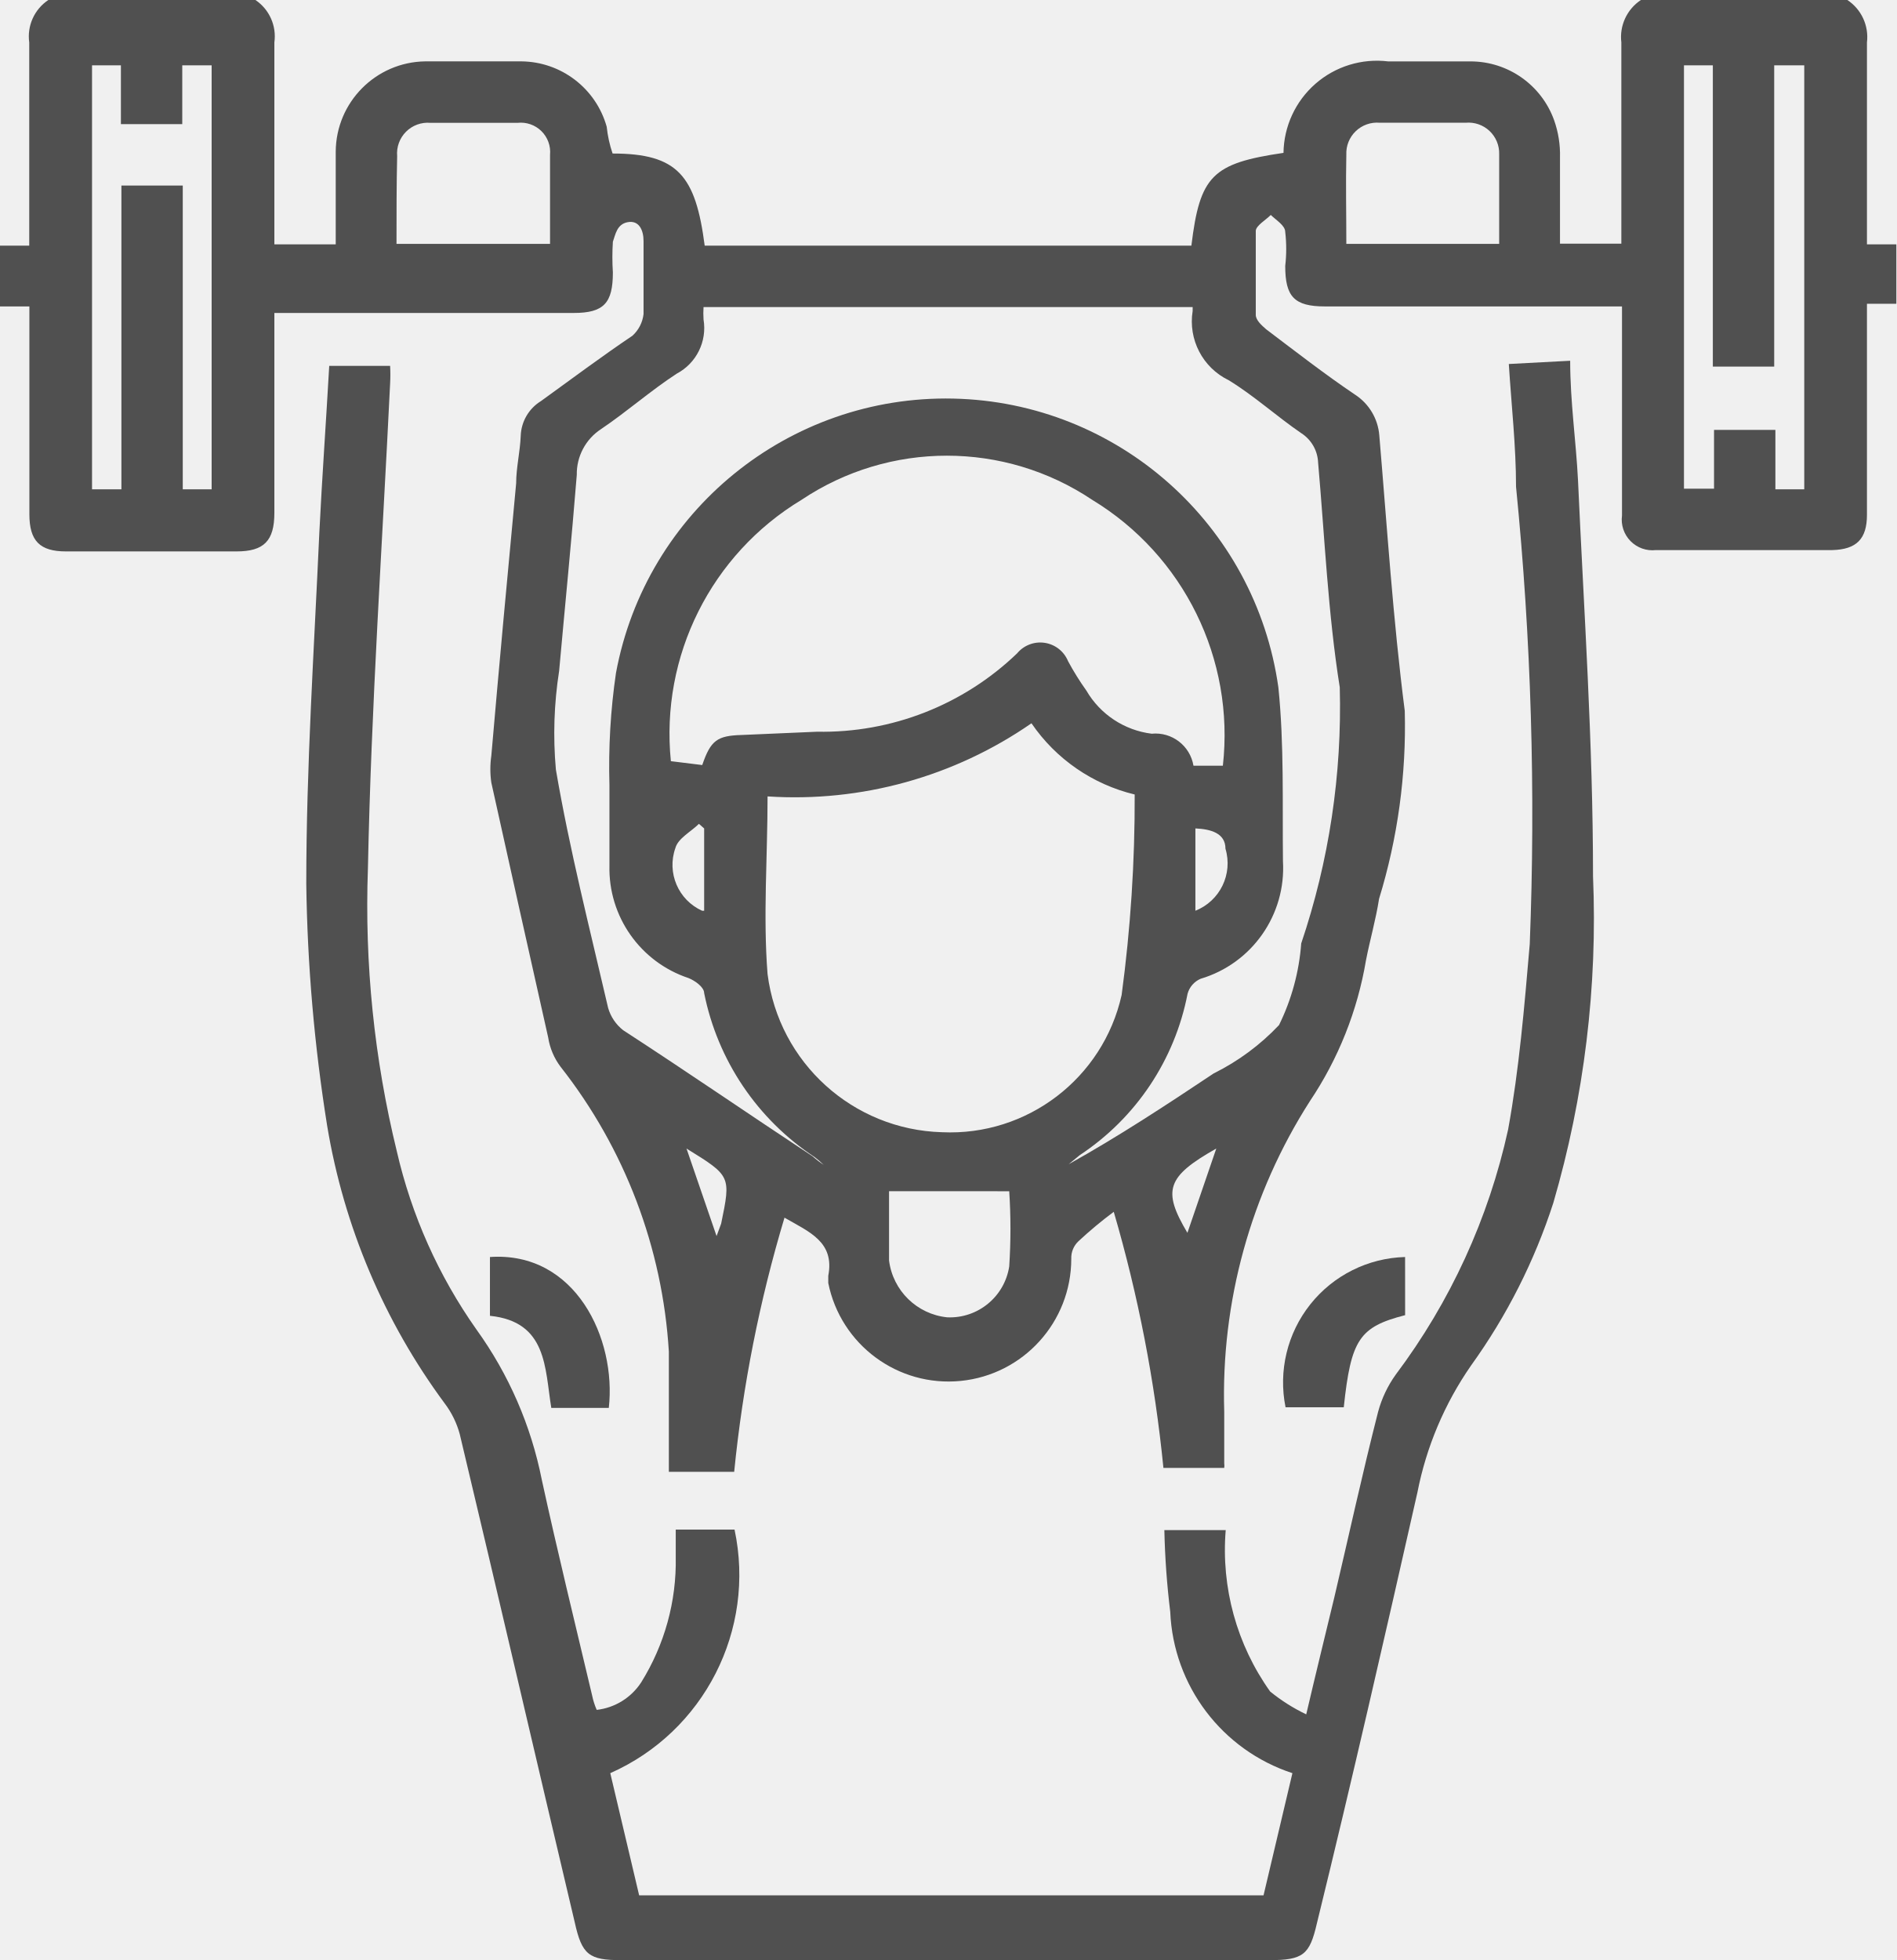
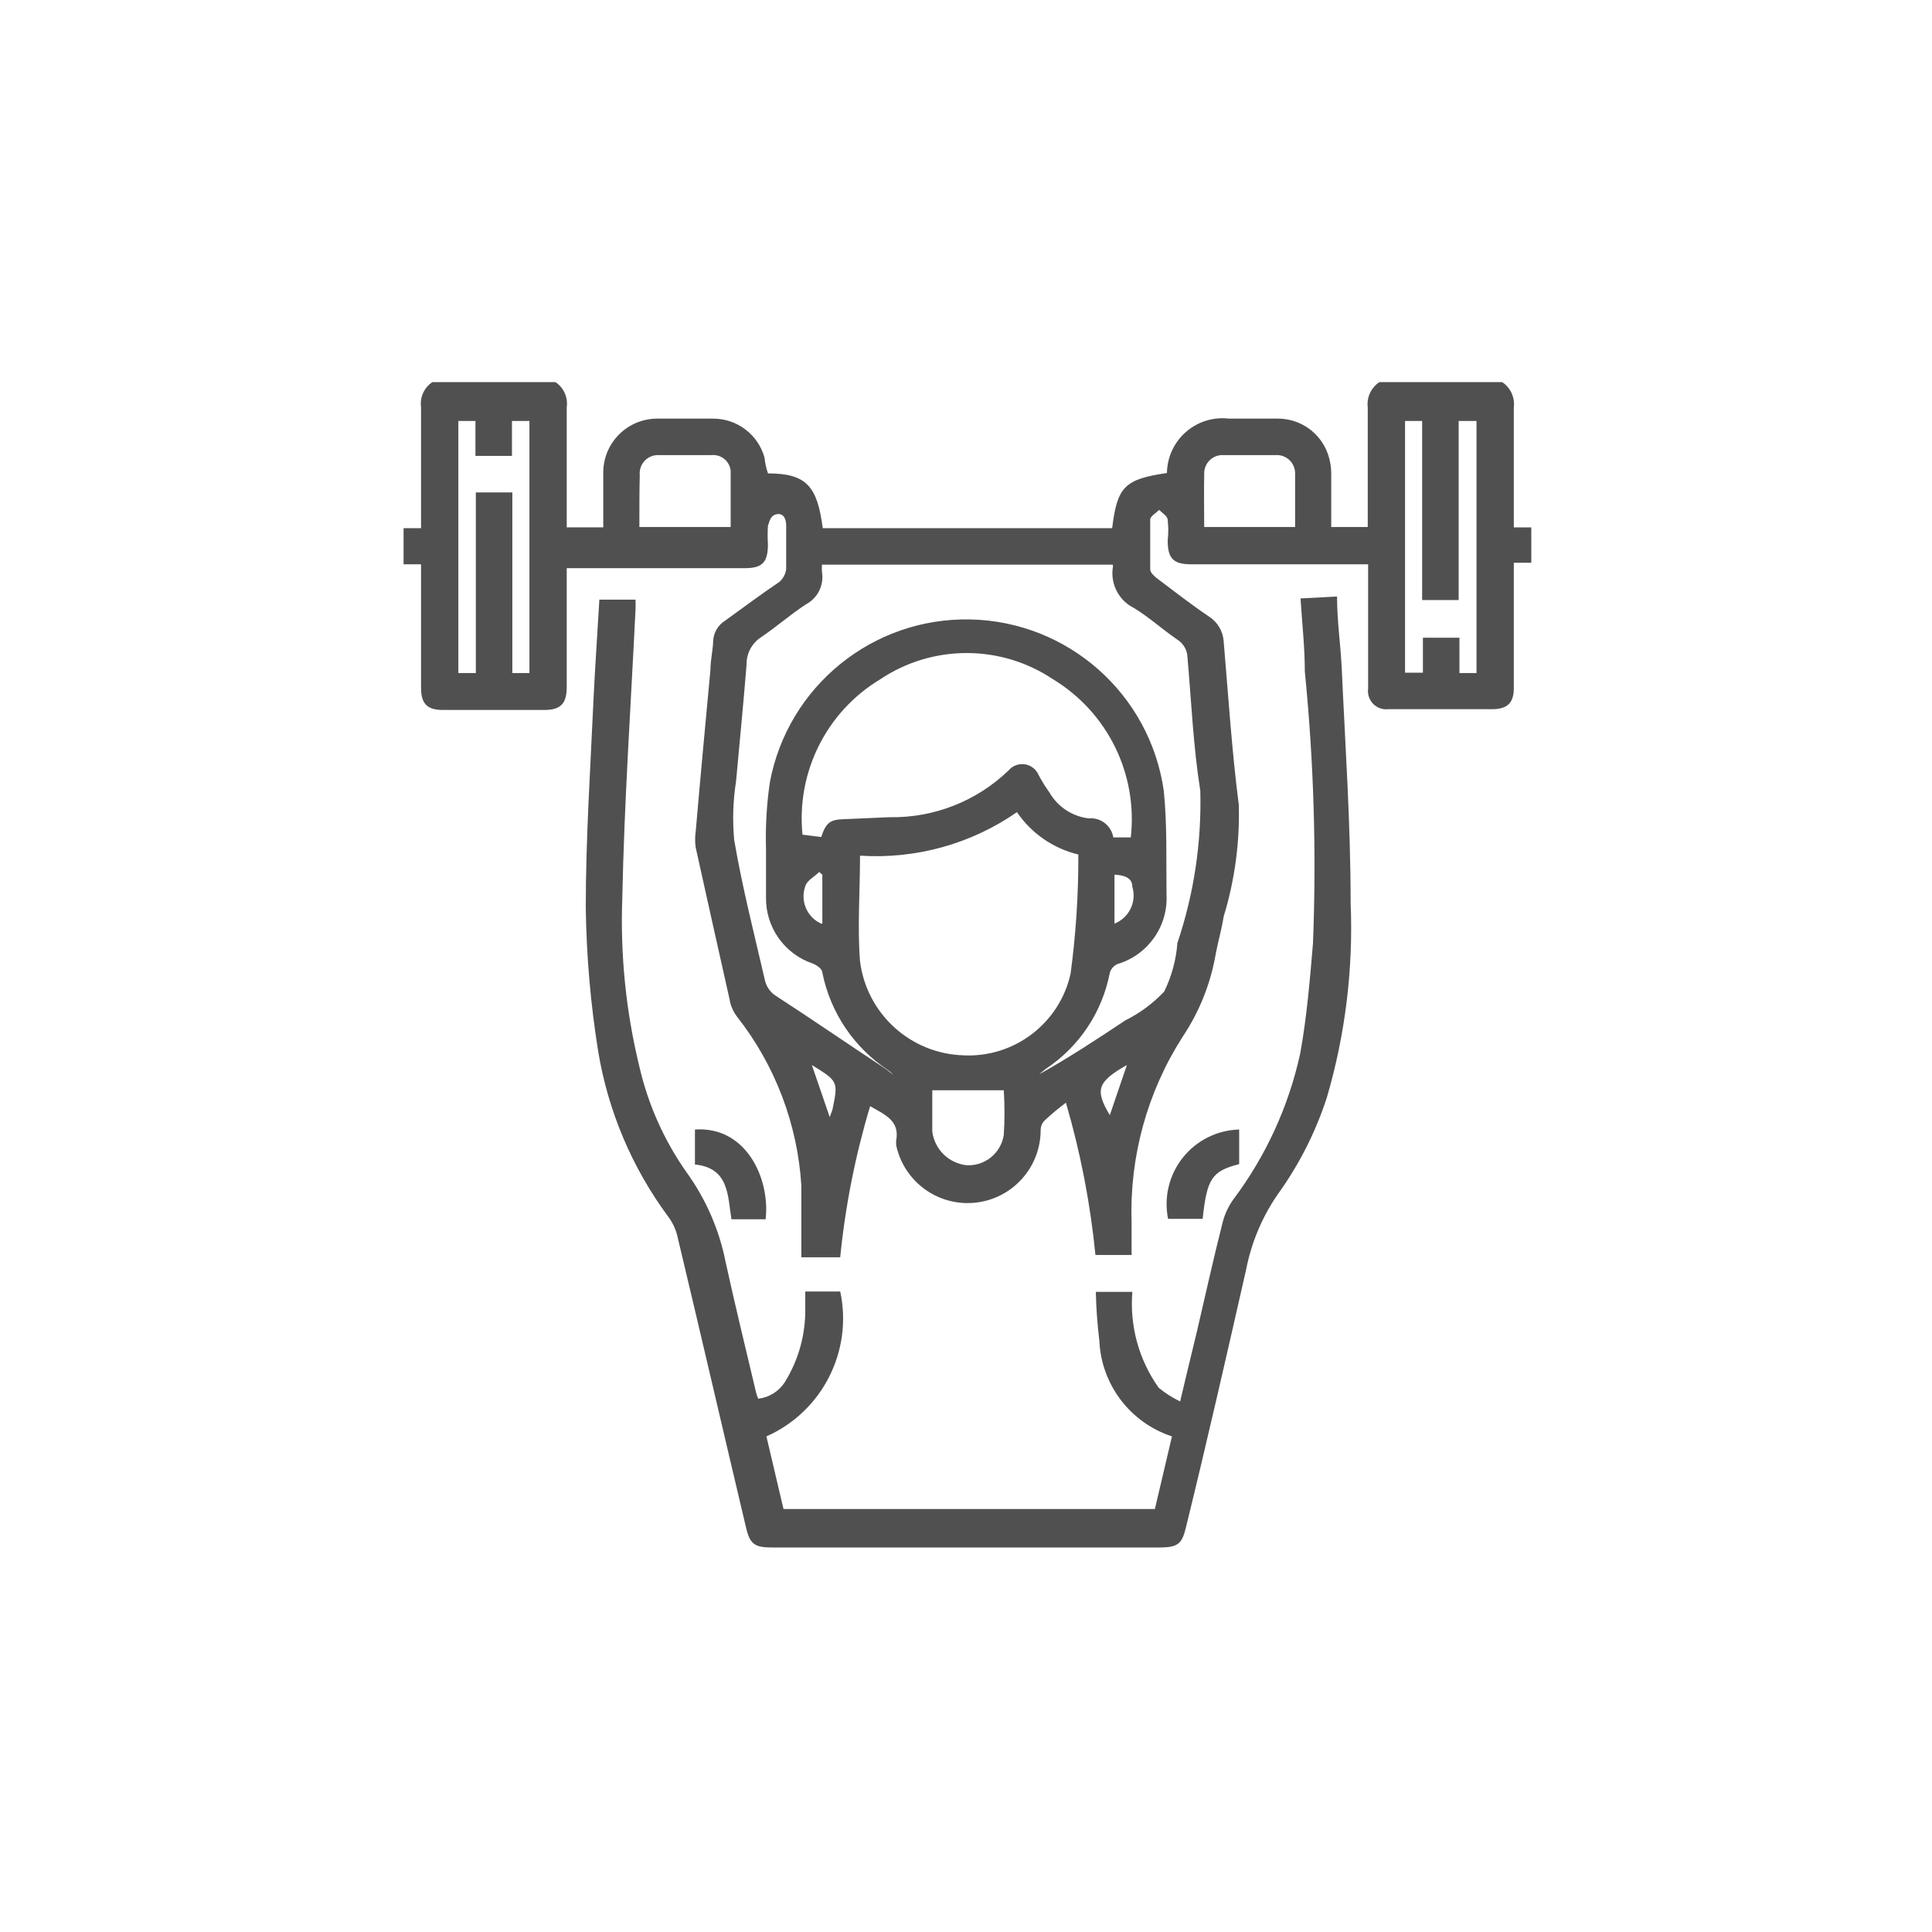
- <svg xmlns="http://www.w3.org/2000/svg" id="Gym" width="52.542" height="54.298" viewBox="0 0 52.542 54.298">
-   <path id="Path_185" data-name="Path 185" d="M51.675,0a1.231,1.231,0,0,1,.543,1.176V6.769h.814V8.416h-.814v5.846c0,.67-.29.959-.959.977H46.372a.851.851,0,0,1-.941-.959V8.489H37.2c-.851,0-1.1-.271-1.1-1.122a4.072,4.072,0,0,0,0-.941c0-.181-.253-.326-.4-.471-.145.145-.4.29-.416.434V8.724c0,.145.163.29.29.4.814.615,1.629,1.249,2.462,1.81a1.484,1.484,0,0,1,.67,1.122c.217,2.552.38,5.1.706,7.638A16.289,16.289,0,0,1,38.7,24.9c-.09.579-.253,1.14-.362,1.7a9.973,9.973,0,0,1-1.557,3.909,15.1,15.1,0,0,0-2.371,8.6c0,.471,0,.959,0,1.43a.453.453,0,0,1,0,.127H32.725a38.968,38.968,0,0,0-1.376-7.095,11.494,11.494,0,0,0-.977.814.633.633,0,0,0-.2.489,3.4,3.4,0,0,1-6.733.67s0-.145,0-.2c.181-.941-.525-1.213-1.213-1.611a37.3,37.3,0,0,0-1.394,7.041h-1.81v-3.33a14.154,14.154,0,0,0-3-7.891,1.81,1.81,0,0,1-.344-.814q-.814-3.62-1.575-7.059a2.588,2.588,0,0,1,0-.742c.217-2.516.452-5.032.688-7.547,0-.434.109-.869.127-1.321a1.176,1.176,0,0,1,.561-.959c.851-.615,1.7-1.249,2.534-1.81a.959.959,0,0,0,.308-.6V6.679c0-.308-.127-.579-.434-.525s-.344.344-.416.543a6.606,6.606,0,0,0,0,.851c0,.851-.253,1.122-1.086,1.122H8.092v5.538c0,.778-.29,1.068-1.05,1.068H2.318c-.724,0-1.014-.29-1.014-1.032V8.489H.49V6.805H1.3V1.176A1.213,1.213,0,0,1,1.829,0H7.567a1.213,1.213,0,0,1,.525,1.176c0,1.683,0,3.348,0,5.032v.561h1.7V4.2a2.516,2.516,0,0,1,2.48-2.5h2.661A2.48,2.48,0,0,1,17.3,3.511a3.391,3.391,0,0,0,.163.742c1.81,0,2.3.615,2.552,2.552H33.5c.235-1.937.579-2.281,2.552-2.57a2.588,2.588,0,0,1,2.9-2.534h2.281a2.462,2.462,0,0,1,2.317,1.629,2.86,2.86,0,0,1,.163,1.031c0,.8,0,1.611,0,2.389h1.7V1.176A1.231,1.231,0,0,1,45.955,0ZM23.313,32.271h0a2.7,2.7,0,0,0-.253-.217A7.113,7.113,0,0,1,20,27.511c0-.163-.253-.344-.434-.416a3.2,3.2,0,0,1-2.19-3.113q0-1.113,0-2.226a17.864,17.864,0,0,1,.181-3.113,9.3,9.3,0,0,1,18.353.4c.163,1.593.109,3.2.127,4.814a3.2,3.2,0,0,1-2.281,3.258.633.633,0,0,0-.362.416A6.932,6.932,0,0,1,30.408,32l-.308.253c1.394-.778,2.715-1.647,4.018-2.516a6.407,6.407,0,0,0,1.81-1.339,6.154,6.154,0,0,0,.615-2.262,20.452,20.452,0,0,0,1.068-7.095c-.326-2.045-.416-4.145-.6-6.226A1.014,1.014,0,0,0,36.544,12c-.688-.471-1.3-1.032-2.009-1.466a1.81,1.81,0,0,1-1-1.919V8.507H19.983a2.57,2.57,0,0,0,0,.344,1.43,1.43,0,0,1-.742,1.5c-.724.471-1.376,1.05-2.1,1.538a1.484,1.484,0,0,0-.67,1.267c-.145,1.81-.326,3.62-.489,5.43a11.2,11.2,0,0,0-.09,2.733c.38,2.226.941,4.416,1.448,6.606a1.213,1.213,0,0,0,.416.615c1.81,1.176,3.493,2.335,5.249,3.493A2.678,2.678,0,0,0,23.313,32.271ZM21.757,22.063c0,1.683-.127,3.312,0,4.923a5.014,5.014,0,0,0,4.833,4.38,4.869,4.869,0,0,0,4.977-3.8,40.543,40.543,0,0,0,.362-5.556,4.832,4.832,0,0,1-2.86-1.973A11.511,11.511,0,0,1,21.757,22.063Zm-1.81-.869c.235-.688.416-.814,1.1-.833l2.081-.09A7.783,7.783,0,0,0,28.671,18.1a.833.833,0,0,1,1.412.217,7.62,7.62,0,0,0,.507.814,2.443,2.443,0,0,0,1.81,1.195,1.068,1.068,0,0,1,1.158.887h.814a7.62,7.62,0,0,0-3.62-7.366,7.24,7.24,0,0,0-8.054,0,7.566,7.566,0,0,0-3.62,7.24ZM6.354,13.556V1.81H5.54V3.439h-1.7V1.81h-.8V13.556h.814V5.14h1.7v8.416Zm43.294-3.4h-1.7V1.81h-.8V13.538h.833V11.909h1.7v1.647h.8V1.81h-.833Zm-38.171-3.4H15.73V4.29a.814.814,0,0,0-.9-.887H12.417a.851.851,0,0,0-.923.923C11.476,5.122,11.476,5.918,11.476,6.751Zm26.316,0h4.235V4.271A.851.851,0,0,0,41.1,3.4H38.716a.851.851,0,0,0-.923.887C37.775,5.086,37.793,5.9,37.793,6.751ZM25.123,33v1.919a1.81,1.81,0,0,0,1.611,1.575,1.665,1.665,0,0,0,1.719-1.412,16.073,16.073,0,0,0,0-2.081ZM20,25.23V22.95l-.145-.127c-.217.217-.579.4-.652.67a1.394,1.394,0,0,0,.742,1.738Zm13.611,0a1.412,1.412,0,0,0,.833-1.719c0-.434-.416-.543-.833-.561Zm-14.1,6.588.833,2.425.127-.344C20.743,32.579,20.743,32.579,19.512,31.819Zm14.679,0c-1.376.778-1.5,1.158-.8,2.335Z" transform="translate(-0.49)" fill="#505050" />
-   <path id="Path_186" data-name="Path 186" d="M5.813,5.665H7.5a4.38,4.38,0,0,1,0,.489c-.217,4.471-.525,8.959-.615,13.43a28.633,28.633,0,0,0,.8,7.837,14.009,14.009,0,0,0,2.208,4.941,10.66,10.66,0,0,1,1.81,4.163c.434,1.991.923,3.982,1.394,5.973a2.009,2.009,0,0,0,.127.4,1.7,1.7,0,0,0,1.231-.76,6.335,6.335,0,0,0,.959-3.475q0-.353,0-.76h1.629A6.009,6.009,0,0,1,13.6,44.651l.8,3.385H31.7l.8-3.385a4.923,4.923,0,0,1-3.385-4.471,22.535,22.535,0,0,1-.163-2.262h1.7a6.751,6.751,0,0,0,1.231,4.471,4.977,4.977,0,0,0,1,.633c.271-1.158.525-2.19.778-3.24.4-1.7.778-3.439,1.213-5.14a3.186,3.186,0,0,1,.489-1.032,17.574,17.574,0,0,0,3.113-6.787c.308-1.683.452-3.421.6-5.14a91.473,91.473,0,0,0-.38-12.67c0-1.122-.127-2.244-.2-3.4l1.7-.09c0,1.14.163,2.226.217,3.312.163,3.62.416,7.24.416,10.968a28.09,28.09,0,0,1-1.1,9.05,16.289,16.289,0,0,1-2.281,4.507,9.285,9.285,0,0,0-1.484,3.511c-.9,3.982-1.81,7.964-2.787,11.946-.2.869-.38,1.014-1.321,1.014H13.9c-.887,0-1.086-.145-1.285-1.05-1.068-4.507-2.118-9.05-3.185-13.52a2.48,2.48,0,0,0-.416-.851,17.846,17.846,0,0,1-3.258-7.692,46.245,46.245,0,0,1-.579-6.7c0-3.24.217-6.5.362-9.737C5.614,8.76,5.723,7.258,5.813,5.665Z" transform="translate(3.309 4.471)" fill="#505050" />
-   <path id="Path_187" data-name="Path 187" d="M11.284,23.424H9.691c-.181-1.1-.109-2.389-1.7-2.552V19.243C10.361,19.081,11.5,21.506,11.284,23.424Z" transform="translate(5.584 15.58)" fill="#505050" />
-   <path id="Path_188" data-name="Path 188" d="M23.513,20.851c-1.267.326-1.5.67-1.7,2.552H20.2a3.475,3.475,0,0,1,3.312-4.163Z" transform="translate(15.419 15.583)" fill="#505050" />
+ <svg xmlns="http://www.w3.org/2000/svg" width="450" height="450" viewBox="0 0 450 450">
+   <defs>
+     <clipPath id="clip-Artboard_6">
+       <rect width="450" height="450" />
+     </clipPath>
+   </defs>
+   <g id="Artboard_6" data-name="Artboard – 6" clip-path="url(#clip-Artboard_6)">
+     <rect width="450" height="450" fill="#fff" />
+     <g id="Gym" transform="translate(94 89)">
+       <path id="Path_185" data-name="Path 185" d="M256.372,0a6.153,6.153,0,0,1,2.714,5.881V33.84h4.072v8.234h-4.072V71.3c0,3.348-1.448,4.8-4.8,4.886h-24.43a4.253,4.253,0,0,1-4.705-4.8V42.436H183.987c-4.253,0-5.519-1.357-5.519-5.61a20.359,20.359,0,0,0,0-4.705c0-.9-1.267-1.629-1.991-2.353-.724.724-1.991,1.448-2.081,2.172V43.612c0,.724.814,1.448,1.448,1.991,4.072,3.076,8.143,6.243,12.306,9.048a7.42,7.42,0,0,1,3.348,5.61c1.086,12.758,1.9,25.516,3.529,38.183A81.434,81.434,0,0,1,191.5,124.5c-.452,2.9-1.267,5.7-1.81,8.505a49.856,49.856,0,0,1-7.781,19.544,75.462,75.462,0,0,0-11.853,42.979c0,2.352,0,4.8,0,7.148a2.263,2.263,0,0,1,0,.633h-8.415a194.806,194.806,0,0,0-6.877-35.469,57.462,57.462,0,0,0-4.886,4.072,3.167,3.167,0,0,0-1,2.443,17.011,17.011,0,0,1-33.659,3.348v-1c.9-4.705-2.624-6.062-6.062-8.053a186.482,186.482,0,0,0-6.967,35.2H93.143V187.207a70.757,70.757,0,0,0-15.02-39.45,9.048,9.048,0,0,1-1.719-4.072q-4.072-18.1-7.872-35.288a12.939,12.939,0,0,1,0-3.71c1.086-12.577,2.262-25.154,3.438-37.731,0-2.172.543-4.343.633-6.605a5.881,5.881,0,0,1,2.8-4.8c4.253-3.076,8.505-6.243,12.667-9.048a4.8,4.8,0,0,0,1.538-2.986V33.388c0-1.538-.633-2.9-2.172-2.624s-1.719,1.719-2.081,2.714a33.024,33.024,0,0,0,0,4.253c0,4.253-1.267,5.61-5.429,5.61H38.492V71.028c0,3.891-1.448,5.338-5.248,5.338H9.629c-3.619,0-5.067-1.448-5.067-5.157V42.436H.49V34.021H4.562V5.881A6.062,6.062,0,0,1,7.186,0H35.868a6.062,6.062,0,0,1,2.624,5.881c0,8.415,0,16.739,0,25.154v2.8H47V20.992a12.577,12.577,0,0,1,12.4-12.486h13.3a12.4,12.4,0,0,1,11.853,9.048,16.952,16.952,0,0,0,.814,3.71c9.048,0,11.491,3.076,12.758,12.758h67.409c1.176-9.682,2.9-11.4,12.758-12.848A12.939,12.939,0,0,1,192.764,8.505h11.4a12.306,12.306,0,0,1,11.582,8.145,14.3,14.3,0,0,1,.814,5.156c0,3.981,0,8.053,0,11.944h8.505V5.881A6.153,6.153,0,0,1,227.78,0ZM114.587,161.329h0a13.481,13.481,0,0,0-1.267-1.086,35.559,35.559,0,0,1-15.291-22.711c0-.814-1.267-1.719-2.172-2.081a16.015,16.015,0,0,1-10.948-15.563q0-5.565,0-11.129a89.307,89.307,0,0,1,.9-15.563,46.508,46.508,0,0,1,91.748,1.991c.814,7.962.543,16.015.633,24.068a16.015,16.015,0,0,1-11.4,16.287,3.167,3.167,0,0,0-1.81,2.081,34.655,34.655,0,0,1-14.929,22.349l-1.538,1.267c6.967-3.891,13.572-8.234,20.087-12.577a32.031,32.031,0,0,0,9.048-6.7,30.764,30.764,0,0,0,3.076-11.31,102.243,102.243,0,0,0,5.338-35.469c-1.629-10.224-2.081-20.72-2.986-31.126a5.067,5.067,0,0,0-2.353-4.072c-3.438-2.353-6.515-5.157-10.043-7.329a9.048,9.048,0,0,1-4.976-9.591v-.543H97.939a12.85,12.85,0,0,0,0,1.719,7.148,7.148,0,0,1-3.71,7.51c-3.619,2.353-6.877,5.248-10.5,7.691a7.419,7.419,0,0,0-3.348,6.334c-.724,9.048-1.629,18.1-2.443,27.145a56.009,56.009,0,0,0-.452,13.663c1.9,11.129,4.705,22.078,7.239,33.026a6.062,6.062,0,0,0,2.081,3.076c9.048,5.881,17.463,11.672,26.24,17.463A13.39,13.39,0,0,0,114.587,161.329ZM106.806,110.3c0,8.415-.633,16.558,0,24.611a25.063,25.063,0,0,0,24.159,21.9,24.34,24.34,0,0,0,24.882-19,202.682,202.682,0,0,0,1.81-27.778,24.158,24.158,0,0,1-14.3-9.863A57.546,57.546,0,0,1,106.806,110.3Zm-9.048-4.343c1.176-3.438,2.081-4.072,5.519-4.162l10.405-.452A38.907,38.907,0,0,0,141.37,90.482a4.162,4.162,0,0,1,7.058,1.086,38.093,38.093,0,0,0,2.534,4.072,12.215,12.215,0,0,0,9.048,5.972,5.338,5.338,0,0,1,5.791,4.434h4.072a38.093,38.093,0,0,0-18.1-36.826,36.193,36.193,0,0,0-40.264,0,37.821,37.821,0,0,0-18.1,36.193ZM29.806,67.771V9.048H25.734v8.143H17.229V9.048H13.248V67.771H17.32V25.7h8.505V67.771ZM246.238,50.76h-8.505V9.048h-3.981V67.68h4.162V59.537h8.505v8.234H250.4V9.048h-4.162ZM55.412,33.75H76.676V21.444a4.072,4.072,0,0,0-4.524-4.434H60.117A4.253,4.253,0,0,0,55.5,21.625C55.412,25.606,55.412,29.588,55.412,33.75Zm131.56,0h21.173v-12.4a4.253,4.253,0,0,0-4.615-4.343H191.587a4.253,4.253,0,0,0-4.615,4.434C186.882,25.425,186.973,29.5,186.973,33.75Zm-63.337,131.2v9.591a9.048,9.048,0,0,0,8.053,7.872,8.324,8.324,0,0,0,8.6-7.058,80.354,80.354,0,0,0,0-10.405ZM98.029,126.132v-11.4l-.724-.633c-1.086,1.086-2.9,1.991-3.257,3.348a6.967,6.967,0,0,0,3.71,8.686Zm68.042,0a7.058,7.058,0,0,0,4.162-8.6c0-2.172-2.081-2.714-4.162-2.8ZM95.586,159.067l4.162,12.125.633-1.719C101.739,162.867,101.739,162.867,95.586,159.067Zm73.381,0c-6.877,3.891-7.51,5.791-3.981,11.672Z" transform="translate(-0.49 0)" fill="#505050" />
+       <path id="Path_186" data-name="Path 186" d="M8.347,6.244h8.415a21.9,21.9,0,0,1,0,2.443c-1.086,22.349-2.624,44.789-3.076,67.138A143.142,143.142,0,0,0,17.666,115a70.033,70.033,0,0,0,11.039,24.7,53.294,53.294,0,0,1,9.048,20.811c2.172,9.953,4.615,19.906,6.967,29.859a10.043,10.043,0,0,0,.633,1.991,8.505,8.505,0,0,0,6.153-3.8,31.668,31.668,0,0,0,4.8-17.372q0-1.764,0-3.8h8.143a30.04,30.04,0,0,1-17.192,33.75l3.981,16.92h86.5l3.981-16.92a24.611,24.611,0,0,1-16.92-22.349,112.657,112.657,0,0,1-.814-11.31h8.505a33.75,33.75,0,0,0,6.153,22.349A24.883,24.883,0,0,0,143.617,193c1.357-5.791,2.624-10.948,3.891-16.2,1.991-8.505,3.891-17.192,6.062-25.7a15.925,15.925,0,0,1,2.443-5.158,87.858,87.858,0,0,0,15.563-33.931c1.538-8.415,2.262-17.1,2.986-25.7a457.287,457.287,0,0,0-1.9-63.337c0-5.61-.633-11.22-1-17.011l8.505-.452c0,5.7.814,11.129,1.086,16.558.814,18.1,2.081,36.193,2.081,54.832a140.427,140.427,0,0,1-5.519,45.241,81.433,81.433,0,0,1-11.4,22.53A46.417,46.417,0,0,0,159,162.235c-4.524,19.906-9.048,39.812-13.934,59.718-1,4.343-1.9,5.067-6.605,5.067H48.792c-4.434,0-5.429-.724-6.424-5.248-5.338-22.53-10.586-45.241-15.925-67.59a12.4,12.4,0,0,0-2.081-4.253A89.215,89.215,0,0,1,8.075,111.474,231.187,231.187,0,0,1,5.18,78c0-16.2,1.086-32.483,1.81-48.679C7.352,21.716,7.894,14.206,8.347,6.244Z" transform="translate(37.256 44.426)" fill="#505050" />
+       <path id="Path_187" data-name="Path 187" d="M24.458,40.176H16.5c-.9-5.519-.543-11.944-8.505-12.758V19.275C19.843,18.46,25.543,30.585,24.458,40.176Z" transform="translate(59.871 154.812)" fill="#505050" />
+       <path id="Path_188" data-name="Path 188" d="M37.035,27.293c-6.334,1.629-7.51,3.348-8.505,12.758H20.477A17.373,17.373,0,0,1,37.035,19.24Z" transform="translate(157.591 154.847)" fill="#505050" />
+     </g>
+   </g>
</svg>
